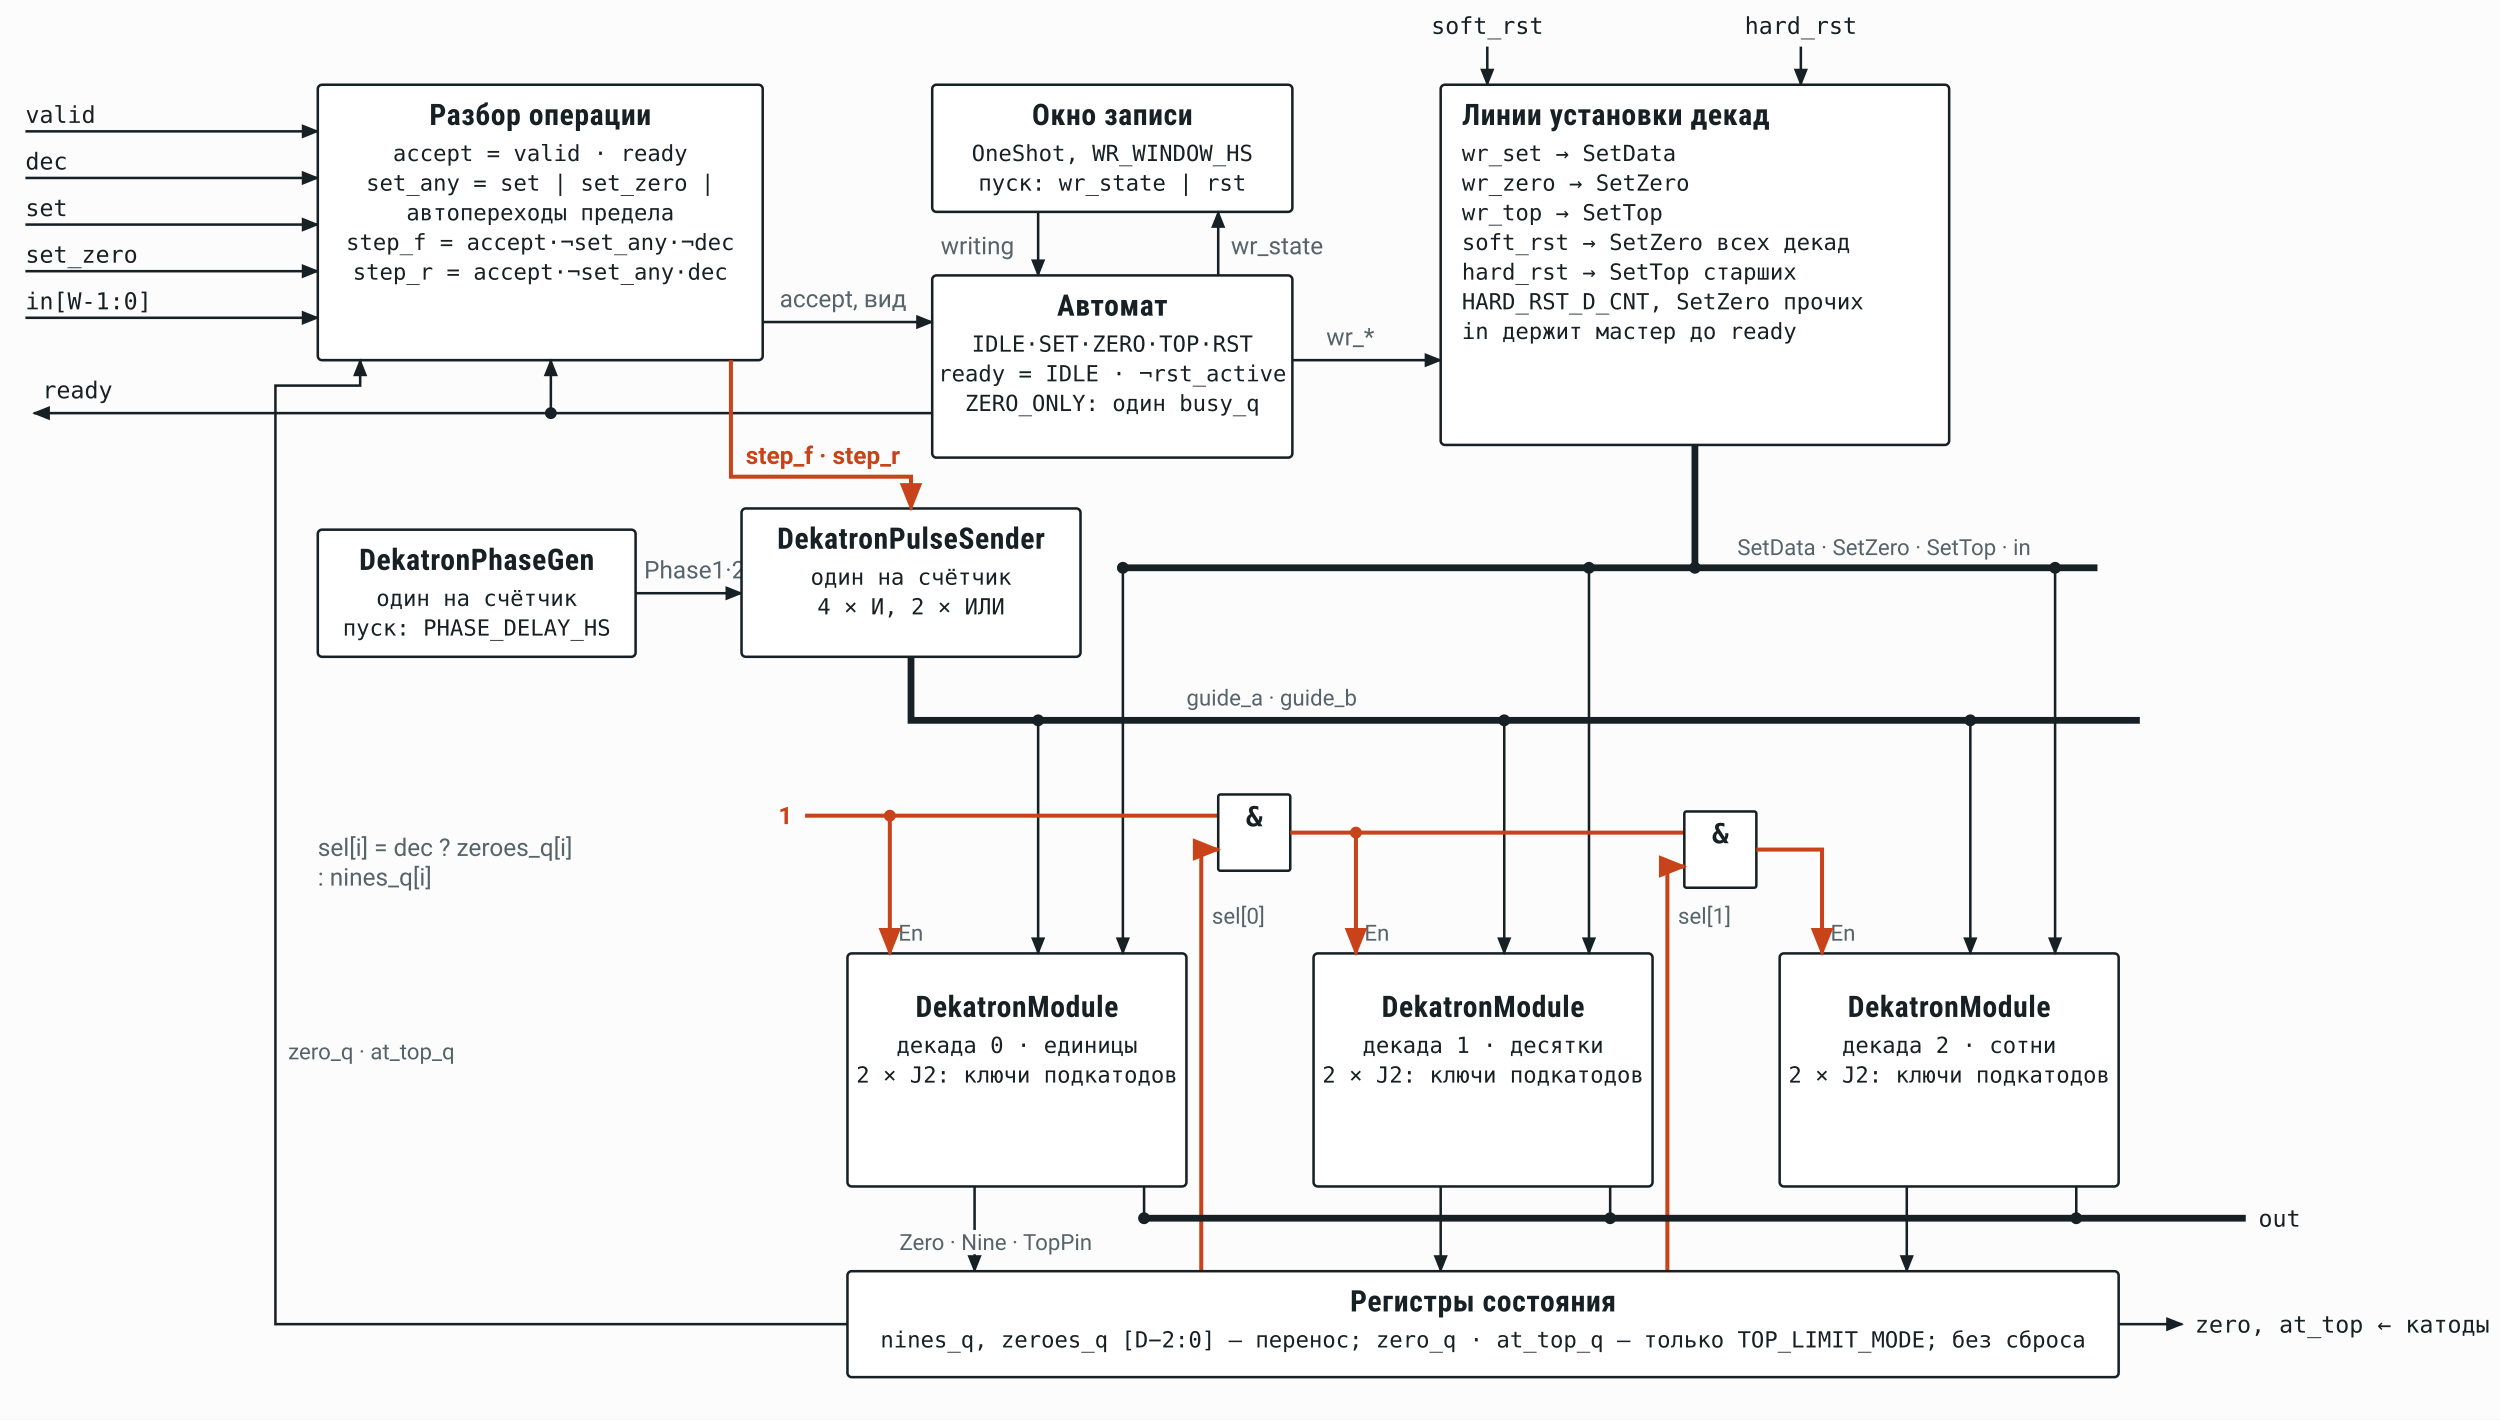
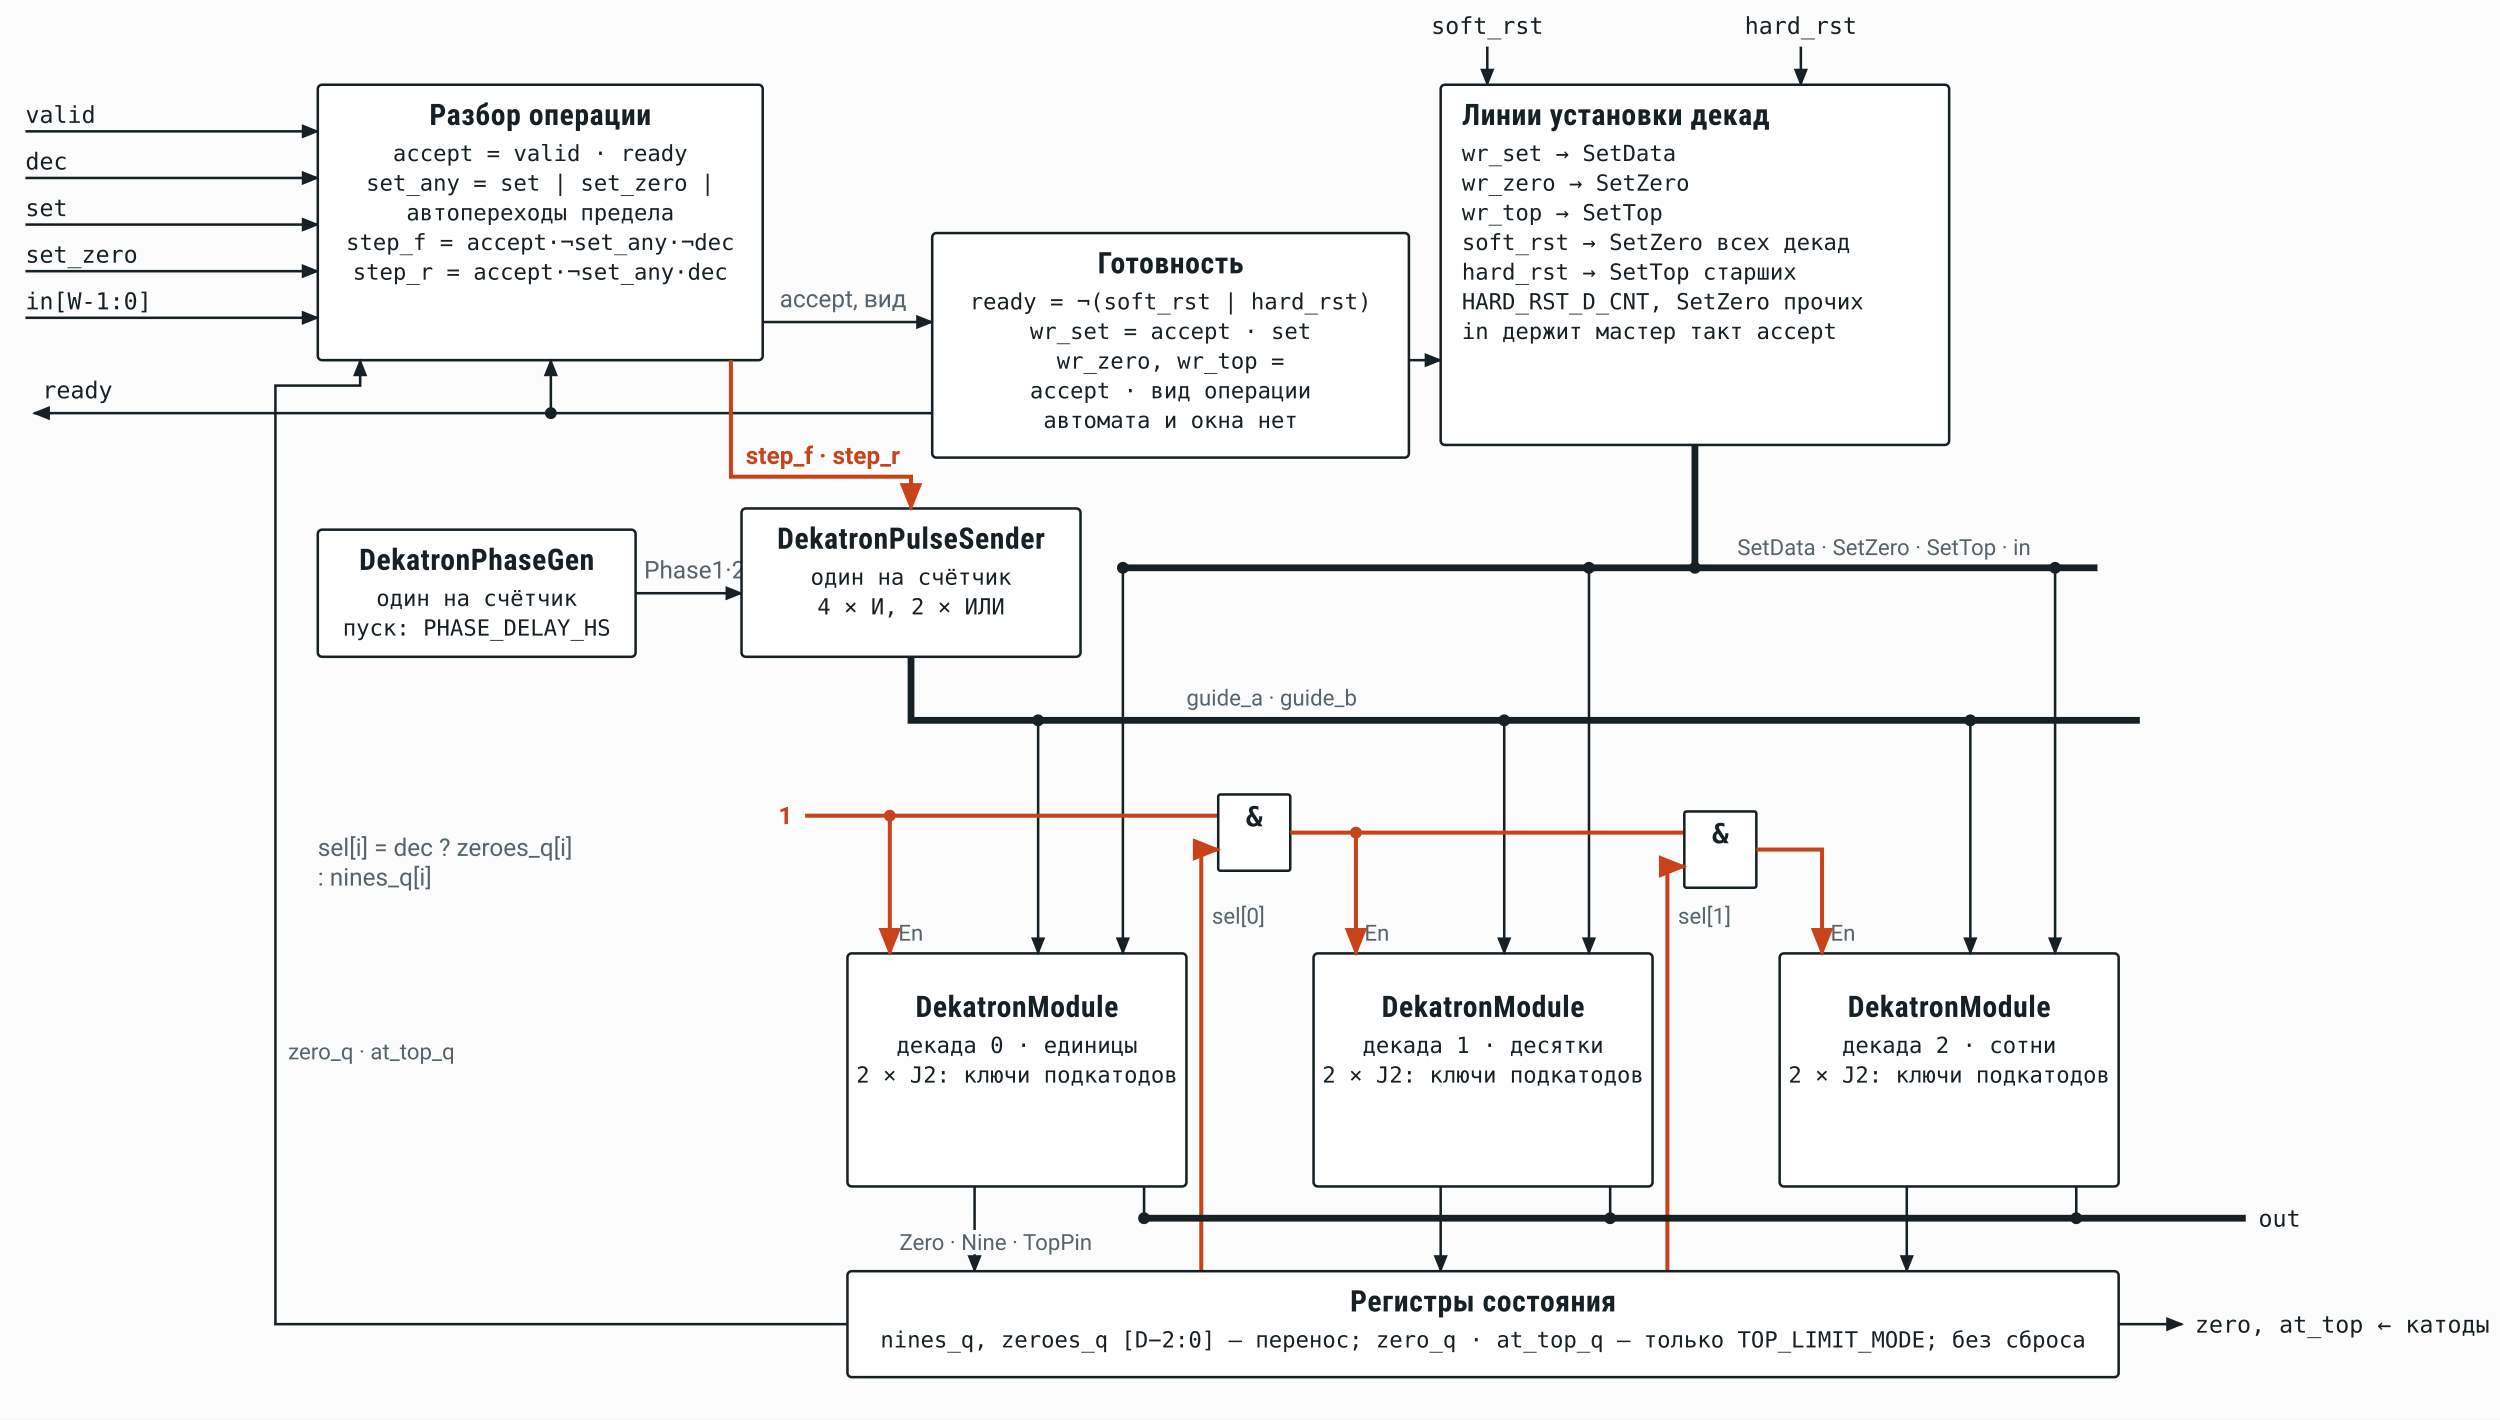
- <svg xmlns="http://www.w3.org/2000/svg" viewBox="0 0 1180 670" width="1180" height="670" class="dg" role="img" aria-label="Декатронный счётчик на трёх декадах: разбор операции по Valid/Ready, окно записи, автомат, разводка линий установки и физических сбросов по декадам, общие генератор фаз и формирователь импульсов, цепочка разрешений декад на защёлкнутых признаках девятки и нуля.">
+ <svg xmlns="http://www.w3.org/2000/svg" viewBox="0 0 1180 670" width="1180" height="670" class="dg" role="img" aria-label="Декатронный счётчик на трёх декадах: разбор операции по Valid/Ready, готовность без автомата, разводка линий установки и физических сбросов по декадам, общие генератор фаз и формирователь импульсов, цепочка разрешений декад на защёлкнутых признаках девятки и нуля.">
  <style>
.dg { color: #172024; display: block; height: auto; color: #172024; }
.dg text { fill: currentColor; font-family: "PT Sans", "Segoe UI", Roboto, Helvetica, Arial, sans-serif; font-size: 11px; }
.dg .tt { font-family: "PT Sans Narrow", "Arial Narrow", "Roboto Condensed", Arial, sans-serif; font-weight: 700; font-size: 14px; letter-spacing: 0.02em; }
.dg .tm { font-family: "JetBrains Mono", "DejaVu Sans Mono", Consolas, "Liberation Mono", monospace; font-size: 10.5px; }
.dg .tl { fill: #56636a; font-size: 11.5px; }
.dg .tp { font-family: "JetBrains Mono", "DejaVu Sans Mono", Consolas, "Liberation Mono", monospace; font-size: 11px; }
.dg .tpi { font-family: "JetBrains Mono", "DejaVu Sans Mono", Consolas, "Liberation Mono", monospace; font-size: 10px; fill: #56636a; }
.dg .tn { fill: #56636a; font-size: 10.5px; }
.dg .tg { font-family: "JetBrains Mono", "DejaVu Sans Mono", Consolas, "Liberation Mono", monospace; font-size: 13px; font-weight: 700; }
.dg .ts { font-family: "JetBrains Mono", "DejaVu Sans Mono", Consolas, "Liberation Mono", monospace; font-size: 11.5px; font-weight: 600; }
.dg .tf { font-family: "PT Sans Narrow", "Arial Narrow", "Roboto Condensed", Arial, sans-serif; font-size: 13px; letter-spacing: 0.03em; fill: #56636a; }
.dg .tk { font-family: "PT Sans Narrow", "Arial Narrow", "Roboto Condensed", Arial, sans-serif; font-weight: 700; font-size: 14px; }
.dg .ti { font-family: "JetBrains Mono", "DejaVu Sans Mono", Consolas, "Liberation Mono", monospace; font-size: 8.5px; fill: #56636a; }
.dg .tnum { font-family: "JetBrains Mono", "DejaVu Sans Mono", Consolas, "Liberation Mono", monospace; font-size: 11px; font-weight: 700; fill: #c8431a; }
.dg .tacc { fill: #c8431a; font-weight: 700; font-size: 11.5px; }
.dg .blk { fill: #ffffff; stroke: currentColor; stroke-width: 1.2; }
.dg .blk-opt { fill: #ffffff; stroke: currentColor; stroke-width: 1.2; stroke-dasharray: 6 3; }
.dg .blk-acc { fill: rgba(200, 67, 26, 0.13); stroke: #c8431a; stroke-width: 1.6; }
.dg .frame { fill: none; stroke: #56636a; stroke-width: 1; stroke-dasharray: 2 4; }
.dg .w { fill: none; stroke: currentColor; stroke-width: 1.2; }
.dg .wd { fill: none; stroke: currentColor; stroke-width: 1.2; stroke-dasharray: 5 3; }
.dg .wacc { fill: none; stroke: #c8431a; stroke-width: 1.9; }
.dg .wbus { fill: none; stroke: currentColor; stroke-width: 3.2; }
.dg .wthin { fill: none; stroke: #56636a; stroke-width: 1; }
.dg .wv { fill: none; stroke: currentColor; stroke-width: 1.6; }
.dg .wvacc { fill: none; stroke: #c8431a; stroke-width: 2.1; }
.dg .grid { stroke: #c6cfcd; stroke-width: 1; }
.dg .ah { fill: currentColor; }
.dg .ahg { fill: #c8431a; }
.dg .ahw { fill: #a4126e; }
.dg .wwarn { fill: none; stroke: #a4126e; stroke-width: 1.8; stroke-dasharray: 6 3; }
.dg .twarn { fill: #a4126e; font-weight: 700; font-size: 11.5px; }
.dg .tl, .dg .tn, .dg .tacc, .dg .twarn { paint-order: stroke; stroke: #fbfcfb; stroke-width: 4px; stroke-linejoin: round; }
.dg .dot { fill: currentColor; }
.dg .dot-acc { fill: #c8431a; }
.dg .inv { fill: #ffffff; stroke: currentColor; stroke-width: 1.2; }
.dg .st { fill: #ffffff; stroke: currentColor; stroke-width: 1.3; }
.dg .st-acc { fill: rgba(200, 67, 26, 0.13); stroke: #c8431a; stroke-width: 1.9; }
.dg .st-dim { fill: #e3e9e8; stroke: #56636a; stroke-width: 1.1; stroke-dasharray: 4 3; }
.dg .anode { fill: #e3e9e8; stroke: #56636a; stroke-width: 1; }
.dg .kmain { fill: #ffffff; stroke: currentColor; stroke-width: 1.4; }
.dg .kga { fill: #ffffff; stroke: currentColor; stroke-width: 1.2; }
.dg .kgb { fill: #56636a; }
.dg .lit { fill: #c8431a; stroke: #c8431a; }
.dg .halo { fill: rgba(200, 67, 26, 0.13); }
.dg .tgt { fill: none; stroke: #c8431a; stroke-width: 1.3; stroke-dasharray: 3 3; }
.dg .seg { fill: #ffffff; stroke: currentColor; stroke-width: 1.1; }
.dg .seg-acc { fill: rgba(200, 67, 26, 0.13); stroke: #c8431a; stroke-width: 1.4; }
.dg .seg-off { fill: #e3e9e8; stroke: #56636a; stroke-width: 1; }
</style>
  <rect x="0" y="0" width="1180" height="670" fill="#fbfcfb" />
  <defs>
    <marker id="cnt-a" viewBox="0 0 10 10" refX="9" refY="5" markerWidth="7" markerHeight="7" orient="auto-start-reverse">
      <path d="M0,1 L10,5 L0,9 z" fill="#172024" stroke="none" stroke-width="0" class="ah" />
    </marker>
    <marker id="cnt-ag" viewBox="0 0 10 10" refX="9" refY="5" markerWidth="7" markerHeight="7" orient="auto-start-reverse">
      <path d="M0,1 L10,5 L0,9 z" fill="#c8431a" stroke="none" stroke-width="0" class="ahg" />
    </marker>
    <marker id="cnt-aw" viewBox="0 0 10 10" refX="9" refY="5" markerWidth="7" markerHeight="7" orient="auto-start-reverse">
      <path d="M0,1 L10,5 L0,9 z" fill="#a4126e" stroke="none" stroke-width="0" class="ahw" />
    </marker>
  </defs>
  <g transform="translate(0,0)">
    <text x="12" y="58" fill="#172024" font-size="11" font-family="sans-serif" class="tp" text-anchor="start">valid</text>
    <polyline points="12,62 150,62" fill="none" stroke="#172024" stroke-width="1.2" class="w" marker-end="url(#cnt-a)" />
    <text x="12" y="80" fill="#172024" font-size="11" font-family="sans-serif" class="tp" text-anchor="start">dec</text>
    <polyline points="12,84 150,84" fill="none" stroke="#172024" stroke-width="1.2" class="w" marker-end="url(#cnt-a)" />
    <text x="12" y="102" fill="#172024" font-size="11" font-family="sans-serif" class="tp" text-anchor="start">set</text>
    <polyline points="12,106 150,106" fill="none" stroke="#172024" stroke-width="1.2" class="w" marker-end="url(#cnt-a)" />
    <text x="12" y="124" fill="#172024" font-size="11" font-family="sans-serif" class="tp" text-anchor="start">set_zero</text>
    <polyline points="12,128 150,128" fill="none" stroke="#172024" stroke-width="1.2" class="w" marker-end="url(#cnt-a)" />
    <text x="12" y="146" fill="#172024" font-size="11" font-family="sans-serif" class="tp" text-anchor="start">in[W-1:0]</text>
    <polyline points="12,150 150,150" fill="none" stroke="#172024" stroke-width="1.2" class="w" marker-end="url(#cnt-a)" />
    <rect x="150" y="40" width="210" height="130" rx="2" fill="#ffffff" stroke="#172024" stroke-width="1.2" class="blk" />
    <text x="255" y="59" fill="#172024" font-size="14" font-family="sans-serif" class="tt" text-anchor="middle">Разбор операции</text>
    <text x="255" y="76" fill="#172024" font-size="11" font-family="sans-serif" class="tm" text-anchor="middle">accept = valid · ready</text>
    <text x="255" y="90" fill="#172024" font-size="11" font-family="sans-serif" class="tm" text-anchor="middle">set_any = set | set_zero |</text>
    <text x="255" y="104" fill="#172024" font-size="11" font-family="sans-serif" class="tm" text-anchor="middle">автопереходы предела</text>
    <text x="255" y="118" fill="#172024" font-size="11" font-family="sans-serif" class="tm" text-anchor="middle">step_f = accept·¬set_any·¬dec</text>
    <text x="255" y="132" fill="#172024" font-size="11" font-family="sans-serif" class="tm" text-anchor="middle">step_r = accept·¬set_any·dec</text>
-     <rect x="440" y="40" width="170" height="60" rx="2" fill="#ffffff" stroke="#172024" stroke-width="1.2" class="blk" />
-     <text x="525" y="59" fill="#172024" font-size="14" font-family="sans-serif" class="tt" text-anchor="middle">Окно записи</text>
-     <text x="525" y="76" fill="#172024" font-size="11" font-family="sans-serif" class="tm" text-anchor="middle">OneShot, WR_WINDOW_HS</text>
-     <text x="525" y="90" fill="#172024" font-size="11" font-family="sans-serif" class="tm" text-anchor="middle">пуск: wr_state | rst</text>
-     <polyline points="490,100 490,130" fill="none" stroke="#172024" stroke-width="1.2" class="w" marker-end="url(#cnt-a)" />
-     <text x="444" y="120" fill="#56636a" font-size="11" font-family="sans-serif" class="tl" text-anchor="start">writing</text>
-     <polyline points="575,130 575,100" fill="none" stroke="#172024" stroke-width="1.2" class="w" marker-end="url(#cnt-a)" />
-     <text x="581" y="120" fill="#56636a" font-size="11" font-family="sans-serif" class="tl" text-anchor="start">wr_state</text>
    <polyline points="360,152 440,152" fill="none" stroke="#172024" stroke-width="1.2" class="w" marker-end="url(#cnt-a)" />
    <text x="368" y="145" fill="#56636a" font-size="11" font-family="sans-serif" class="tl" text-anchor="start">accept, вид</text>
-     <rect x="440" y="130" width="170" height="86" rx="2" fill="#ffffff" stroke="#172024" stroke-width="1.2" class="blk" />
-     <text x="525" y="149" fill="#172024" font-size="14" font-family="sans-serif" class="tt" text-anchor="middle">Автомат</text>
-     <text x="525" y="166" fill="#172024" font-size="11" font-family="sans-serif" class="tm" text-anchor="middle">IDLE·SET·ZERO·TOP·RST</text>
-     <text x="525" y="180" fill="#172024" font-size="11" font-family="sans-serif" class="tm" text-anchor="middle">ready = IDLE · ¬rst_active</text>
-     <text x="525" y="194" fill="#172024" font-size="11" font-family="sans-serif" class="tm" text-anchor="middle">ZERO_ONLY: один busy_q</text>
+     <rect x="440" y="110" width="225" height="106" rx="2" fill="#ffffff" stroke="#172024" stroke-width="1.2" class="blk" />
+     <text x="552.5" y="129" fill="#172024" font-size="14" font-family="sans-serif" class="tt" text-anchor="middle">Готовность</text>
+     <text x="552.5" y="146" fill="#172024" font-size="11" font-family="sans-serif" class="tm" text-anchor="middle">ready = ¬(soft_rst | hard_rst)</text>
+     <text x="552.5" y="160" fill="#172024" font-size="11" font-family="sans-serif" class="tm" text-anchor="middle">wr_set = accept · set</text>
+     <text x="552.5" y="174" fill="#172024" font-size="11" font-family="sans-serif" class="tm" text-anchor="middle">wr_zero, wr_top =</text>
+     <text x="552.5" y="188" fill="#172024" font-size="11" font-family="sans-serif" class="tm" text-anchor="middle">accept · вид операции</text>
+     <text x="552.5" y="202" fill="#172024" font-size="11" font-family="sans-serif" class="tm" text-anchor="middle">автомата и окна нет</text>
    <polyline points="440,195 16,195" fill="none" stroke="#172024" stroke-width="1.2" class="w" marker-end="url(#cnt-a)" />
    <text x="20" y="188" fill="#172024" font-size="11" font-family="sans-serif" class="tp" text-anchor="start">ready</text>
    <circle cx="260" cy="195" r="2.8" fill="#172024" stroke="none" stroke-width="0" class="dot" />
    <polyline points="260,195 260,170" fill="none" stroke="#172024" stroke-width="1.2" class="w" marker-end="url(#cnt-a)" />
    <text x="702" y="16" fill="#172024" font-size="11" font-family="sans-serif" class="tp" text-anchor="middle">soft_rst</text>
    <text x="850" y="16" fill="#172024" font-size="11" font-family="sans-serif" class="tp" text-anchor="middle">hard_rst</text>
    <polyline points="702,22 702,40" fill="none" stroke="#172024" stroke-width="1.2" class="w" marker-end="url(#cnt-a)" />
    <polyline points="850,22 850,40" fill="none" stroke="#172024" stroke-width="1.2" class="w" marker-end="url(#cnt-a)" />
-     <polyline points="610,170 680,170" fill="none" stroke="#172024" stroke-width="1.2" class="w" marker-end="url(#cnt-a)" />
-     <text x="626" y="163" fill="#56636a" font-size="11" font-family="sans-serif" class="tl" text-anchor="start">wr_*</text>
+     <polyline points="665,170 680,170" fill="none" stroke="#172024" stroke-width="1.2" class="w" marker-end="url(#cnt-a)" />
    <rect x="680" y="40" width="240" height="170" rx="2" fill="#ffffff" stroke="#172024" stroke-width="1.2" class="blk" />
    <text x="690" y="59" fill="#172024" font-size="14" font-family="sans-serif" class="tt" text-anchor="start">Линии установки декад</text>
    <text x="690" y="76" fill="#172024" font-size="11" font-family="sans-serif" class="tm" text-anchor="start">wr_set  → SetData</text>
    <text x="690" y="90" fill="#172024" font-size="11" font-family="sans-serif" class="tm" text-anchor="start">wr_zero → SetZero</text>
    <text x="690" y="104" fill="#172024" font-size="11" font-family="sans-serif" class="tm" text-anchor="start">wr_top  → SetTop</text>
    <text x="690" y="118" fill="#172024" font-size="11" font-family="sans-serif" class="tm" text-anchor="start">soft_rst → SetZero всех декад</text>
    <text x="690" y="132" fill="#172024" font-size="11" font-family="sans-serif" class="tm" text-anchor="start">hard_rst → SetTop старших</text>
    <text x="690" y="146" fill="#172024" font-size="11" font-family="sans-serif" class="tm" text-anchor="start">HARD_RST_D_CNT, SetZero прочих</text>
-     <text x="690" y="160" fill="#172024" font-size="11" font-family="sans-serif" class="tm" text-anchor="start">in держит мастер до ready</text>
+     <text x="690" y="160" fill="#172024" font-size="11" font-family="sans-serif" class="tm" text-anchor="start">in держит мастер такт accept</text>
    <rect x="150" y="250" width="150" height="60" rx="2" fill="#ffffff" stroke="#172024" stroke-width="1.2" class="blk" />
    <text x="225" y="269" fill="#172024" font-size="14" font-family="sans-serif" class="tt" text-anchor="middle">DekatronPhaseGen</text>
    <text x="225" y="286" fill="#172024" font-size="11" font-family="sans-serif" class="tm" text-anchor="middle">один на счётчик</text>
    <text x="225" y="300" fill="#172024" font-size="11" font-family="sans-serif" class="tm" text-anchor="middle">пуск: PHASE_DELAY_HS</text>
    <polyline points="300,280 350,280" fill="none" stroke="#172024" stroke-width="1.2" class="w" marker-end="url(#cnt-a)" />
    <text x="304" y="273" fill="#56636a" font-size="11" font-family="sans-serif" class="tl" text-anchor="start">Phase1·2</text>
    <rect x="350" y="240" width="160" height="70" rx="2" fill="#ffffff" stroke="#172024" stroke-width="1.2" class="blk" />
    <text x="430" y="259" fill="#172024" font-size="14" font-family="sans-serif" class="tt" text-anchor="middle">DekatronPulseSender</text>
    <text x="430" y="276" fill="#172024" font-size="11" font-family="sans-serif" class="tm" text-anchor="middle">один на счётчик</text>
    <text x="430" y="290" fill="#172024" font-size="11" font-family="sans-serif" class="tm" text-anchor="middle">4 × И, 2 × ИЛИ</text>
    <polyline points="345,170 345,225 430,225 430,240" fill="none" stroke="#c8431a" stroke-width="1.9" class="wacc" marker-end="url(#cnt-ag)" />
    <text x="352" y="219" fill="#c8431a" font-size="11" font-family="sans-serif" class="tacc" text-anchor="start">step_f · step_r</text>
    <polyline points="430,310 430,340 1010,340" fill="none" stroke="#172024" stroke-width="3.2" class="wbus" />
    <text x="560" y="333" fill="#56636a" font-size="10.5" font-family="sans-serif" class="tn" text-anchor="start">guide_a · guide_b</text>
    <polyline points="800,210 800,268" fill="none" stroke="#172024" stroke-width="3.2" class="wbus" />
    <circle cx="800" cy="268" r="2.8" fill="#172024" stroke="none" stroke-width="0" class="dot" />
    <polyline points="530,268 990,268" fill="none" stroke="#172024" stroke-width="3.2" class="wbus" />
    <text x="820" y="262" fill="#56636a" font-size="10.5" font-family="sans-serif" class="tn" text-anchor="start">SetData · SetZero · SetTop · in</text>
    <rect x="400" y="450" width="160" height="110" rx="2" fill="#ffffff" stroke="#172024" stroke-width="1.2" class="blk" />
    <text x="480" y="480" fill="#172024" font-size="14" font-family="sans-serif" class="tt" text-anchor="middle">DekatronModule</text>
    <text x="480" y="497" fill="#172024" font-size="11" font-family="sans-serif" class="tm" text-anchor="middle">декада 0 · единицы</text>
    <text x="480" y="511" fill="#172024" font-size="11" font-family="sans-serif" class="tm" text-anchor="middle">2 × J2: ключи подкатодов</text>
    <polyline points="490,340 490,450" fill="none" stroke="#172024" stroke-width="1.2" class="w" marker-end="url(#cnt-a)" />
    <circle cx="490" cy="340" r="2.8" fill="#172024" stroke="none" stroke-width="0" class="dot" />
    <polyline points="530,268 530,450" fill="none" stroke="#172024" stroke-width="1.2" class="w" marker-end="url(#cnt-a)" />
    <circle cx="530" cy="268" r="2.8" fill="#172024" stroke="none" stroke-width="0" class="dot" />
    <text x="424" y="444" fill="#56636a" font-size="10.5" font-family="sans-serif" class="tn" text-anchor="start">En</text>
    <rect x="620" y="450" width="160" height="110" rx="2" fill="#ffffff" stroke="#172024" stroke-width="1.2" class="blk" />
    <text x="700" y="480" fill="#172024" font-size="14" font-family="sans-serif" class="tt" text-anchor="middle">DekatronModule</text>
    <text x="700" y="497" fill="#172024" font-size="11" font-family="sans-serif" class="tm" text-anchor="middle">декада 1 · десятки</text>
    <text x="700" y="511" fill="#172024" font-size="11" font-family="sans-serif" class="tm" text-anchor="middle">2 × J2: ключи подкатодов</text>
    <polyline points="710,340 710,450" fill="none" stroke="#172024" stroke-width="1.2" class="w" marker-end="url(#cnt-a)" />
    <circle cx="710" cy="340" r="2.8" fill="#172024" stroke="none" stroke-width="0" class="dot" />
    <polyline points="750,268 750,450" fill="none" stroke="#172024" stroke-width="1.2" class="w" marker-end="url(#cnt-a)" />
    <circle cx="750" cy="268" r="2.8" fill="#172024" stroke="none" stroke-width="0" class="dot" />
    <text x="644" y="444" fill="#56636a" font-size="10.5" font-family="sans-serif" class="tn" text-anchor="start">En</text>
    <rect x="840" y="450" width="160" height="110" rx="2" fill="#ffffff" stroke="#172024" stroke-width="1.2" class="blk" />
    <text x="920" y="480" fill="#172024" font-size="14" font-family="sans-serif" class="tt" text-anchor="middle">DekatronModule</text>
    <text x="920" y="497" fill="#172024" font-size="11" font-family="sans-serif" class="tm" text-anchor="middle">декада 2 · сотни</text>
    <text x="920" y="511" fill="#172024" font-size="11" font-family="sans-serif" class="tm" text-anchor="middle">2 × J2: ключи подкатодов</text>
    <polyline points="930,340 930,450" fill="none" stroke="#172024" stroke-width="1.2" class="w" marker-end="url(#cnt-a)" />
    <circle cx="930" cy="340" r="2.8" fill="#172024" stroke="none" stroke-width="0" class="dot" />
    <polyline points="970,268 970,450" fill="none" stroke="#172024" stroke-width="1.2" class="w" marker-end="url(#cnt-a)" />
    <circle cx="970" cy="268" r="2.8" fill="#172024" stroke="none" stroke-width="0" class="dot" />
    <text x="864" y="444" fill="#56636a" font-size="10.5" font-family="sans-serif" class="tn" text-anchor="start">En</text>
    <polyline points="380,385 575,385" fill="none" stroke="#c8431a" stroke-width="1.9" class="wacc" />
    <text x="374" y="389" fill="#c8431a" font-size="11" font-family="sans-serif" class="tacc" text-anchor="end">1</text>
    <circle cx="420" cy="385" r="2.8" fill="#c8431a" stroke="none" stroke-width="0" class="dot-acc" />
    <polyline points="420,385 420,450" fill="none" stroke="#c8431a" stroke-width="1.9" class="wacc" marker-end="url(#cnt-ag)" />
    <rect x="575" y="375" width="34" height="36" rx="1" fill="#ffffff" stroke="#172024" stroke-width="1.2" class="blk" />
    <text x="592" y="390" fill="#172024" font-size="13" font-family="sans-serif" class="tg" text-anchor="middle">&amp;</text>
    <polyline points="567,600 567,401 575,401" fill="none" stroke="#c8431a" stroke-width="1.9" class="wacc" marker-end="url(#cnt-ag)" />
    <text x="572" y="436" fill="#56636a" font-size="10.5" font-family="sans-serif" class="tn" text-anchor="start">sel[0]</text>
    <polyline points="609,393 640,393" fill="none" stroke="#c8431a" stroke-width="1.9" class="wacc" />
    <circle cx="640" cy="393" r="2.8" fill="#c8431a" stroke="none" stroke-width="0" class="dot-acc" />
    <polyline points="640,393 640,450" fill="none" stroke="#c8431a" stroke-width="1.9" class="wacc" marker-end="url(#cnt-ag)" />
    <polyline points="640,393 795,393" fill="none" stroke="#c8431a" stroke-width="1.9" class="wacc" />
    <rect x="795" y="383" width="34" height="36" rx="1" fill="#ffffff" stroke="#172024" stroke-width="1.2" class="blk" />
    <text x="812" y="398" fill="#172024" font-size="13" font-family="sans-serif" class="tg" text-anchor="middle">&amp;</text>
    <polyline points="787,600 787,409 795,409" fill="none" stroke="#c8431a" stroke-width="1.9" class="wacc" marker-end="url(#cnt-ag)" />
    <text x="792" y="436" fill="#56636a" font-size="10.5" font-family="sans-serif" class="tn" text-anchor="start">sel[1]</text>
    <polyline points="829,401 860,401 860,450" fill="none" stroke="#c8431a" stroke-width="1.9" class="wacc" marker-end="url(#cnt-ag)" />
    <text x="150" y="404" fill="#56636a" font-size="11" font-family="sans-serif" class="tl" text-anchor="start">sel[i] = dec ? zeroes_q[i]</text>
    <text x="150" y="418" fill="#56636a" font-size="11" font-family="sans-serif" class="tl" text-anchor="start">         : nines_q[i]</text>
    <polyline points="540,575 1060,575" fill="none" stroke="#172024" stroke-width="3.2" class="wbus" />
    <polyline points="540,560 540,575" fill="none" stroke="#172024" stroke-width="1.2" class="w" />
    <circle cx="540" cy="575" r="2.8" fill="#172024" stroke="none" stroke-width="0" class="dot" />
    <polyline points="460,560 460,600" fill="none" stroke="#172024" stroke-width="1.2" class="w" marker-end="url(#cnt-a)" />
    <polyline points="760,560 760,575" fill="none" stroke="#172024" stroke-width="1.2" class="w" />
    <circle cx="760" cy="575" r="2.8" fill="#172024" stroke="none" stroke-width="0" class="dot" />
    <polyline points="680,560 680,600" fill="none" stroke="#172024" stroke-width="1.2" class="w" marker-end="url(#cnt-a)" />
    <polyline points="980,560 980,575" fill="none" stroke="#172024" stroke-width="1.2" class="w" />
    <circle cx="980" cy="575" r="2.8" fill="#172024" stroke="none" stroke-width="0" class="dot" />
    <polyline points="900,560 900,600" fill="none" stroke="#172024" stroke-width="1.2" class="w" marker-end="url(#cnt-a)" />
    <text x="1066" y="579" fill="#172024" font-size="11" font-family="sans-serif" class="tp" text-anchor="start">out</text>
    <text x="470" y="590" fill="#56636a" font-size="10.5" font-family="sans-serif" class="tn" text-anchor="middle">Zero · Nine · TopPin</text>
    <rect x="400" y="600" width="600" height="50" rx="2" fill="#ffffff" stroke="#172024" stroke-width="1.2" class="blk" />
    <text x="700" y="619" fill="#172024" font-size="14" font-family="sans-serif" class="tt" text-anchor="middle">Регистры состояния</text>
    <text x="700" y="636" fill="#172024" font-size="11" font-family="sans-serif" class="tm" text-anchor="middle">nines_q, zeroes_q [D−2:0] — перенос; zero_q · at_top_q — только TOP_LIMIT_MODE; без сброса</text>
    <polyline points="1000,625 1030,625" fill="none" stroke="#172024" stroke-width="1.2" class="w" marker-end="url(#cnt-a)" />
    <text x="1036" y="629" fill="#172024" font-size="11" font-family="sans-serif" class="tp" text-anchor="start">zero, at_top ← катоды</text>
    <polyline points="400,625 130,625 130,182 170,182 170,170" fill="none" stroke="#172024" stroke-width="1.2" class="w" marker-end="url(#cnt-a)" />
    <text x="136" y="500" fill="#56636a" font-size="10.5" font-family="sans-serif" class="tn" text-anchor="start">zero_q · at_top_q</text>
  </g>
</svg>
